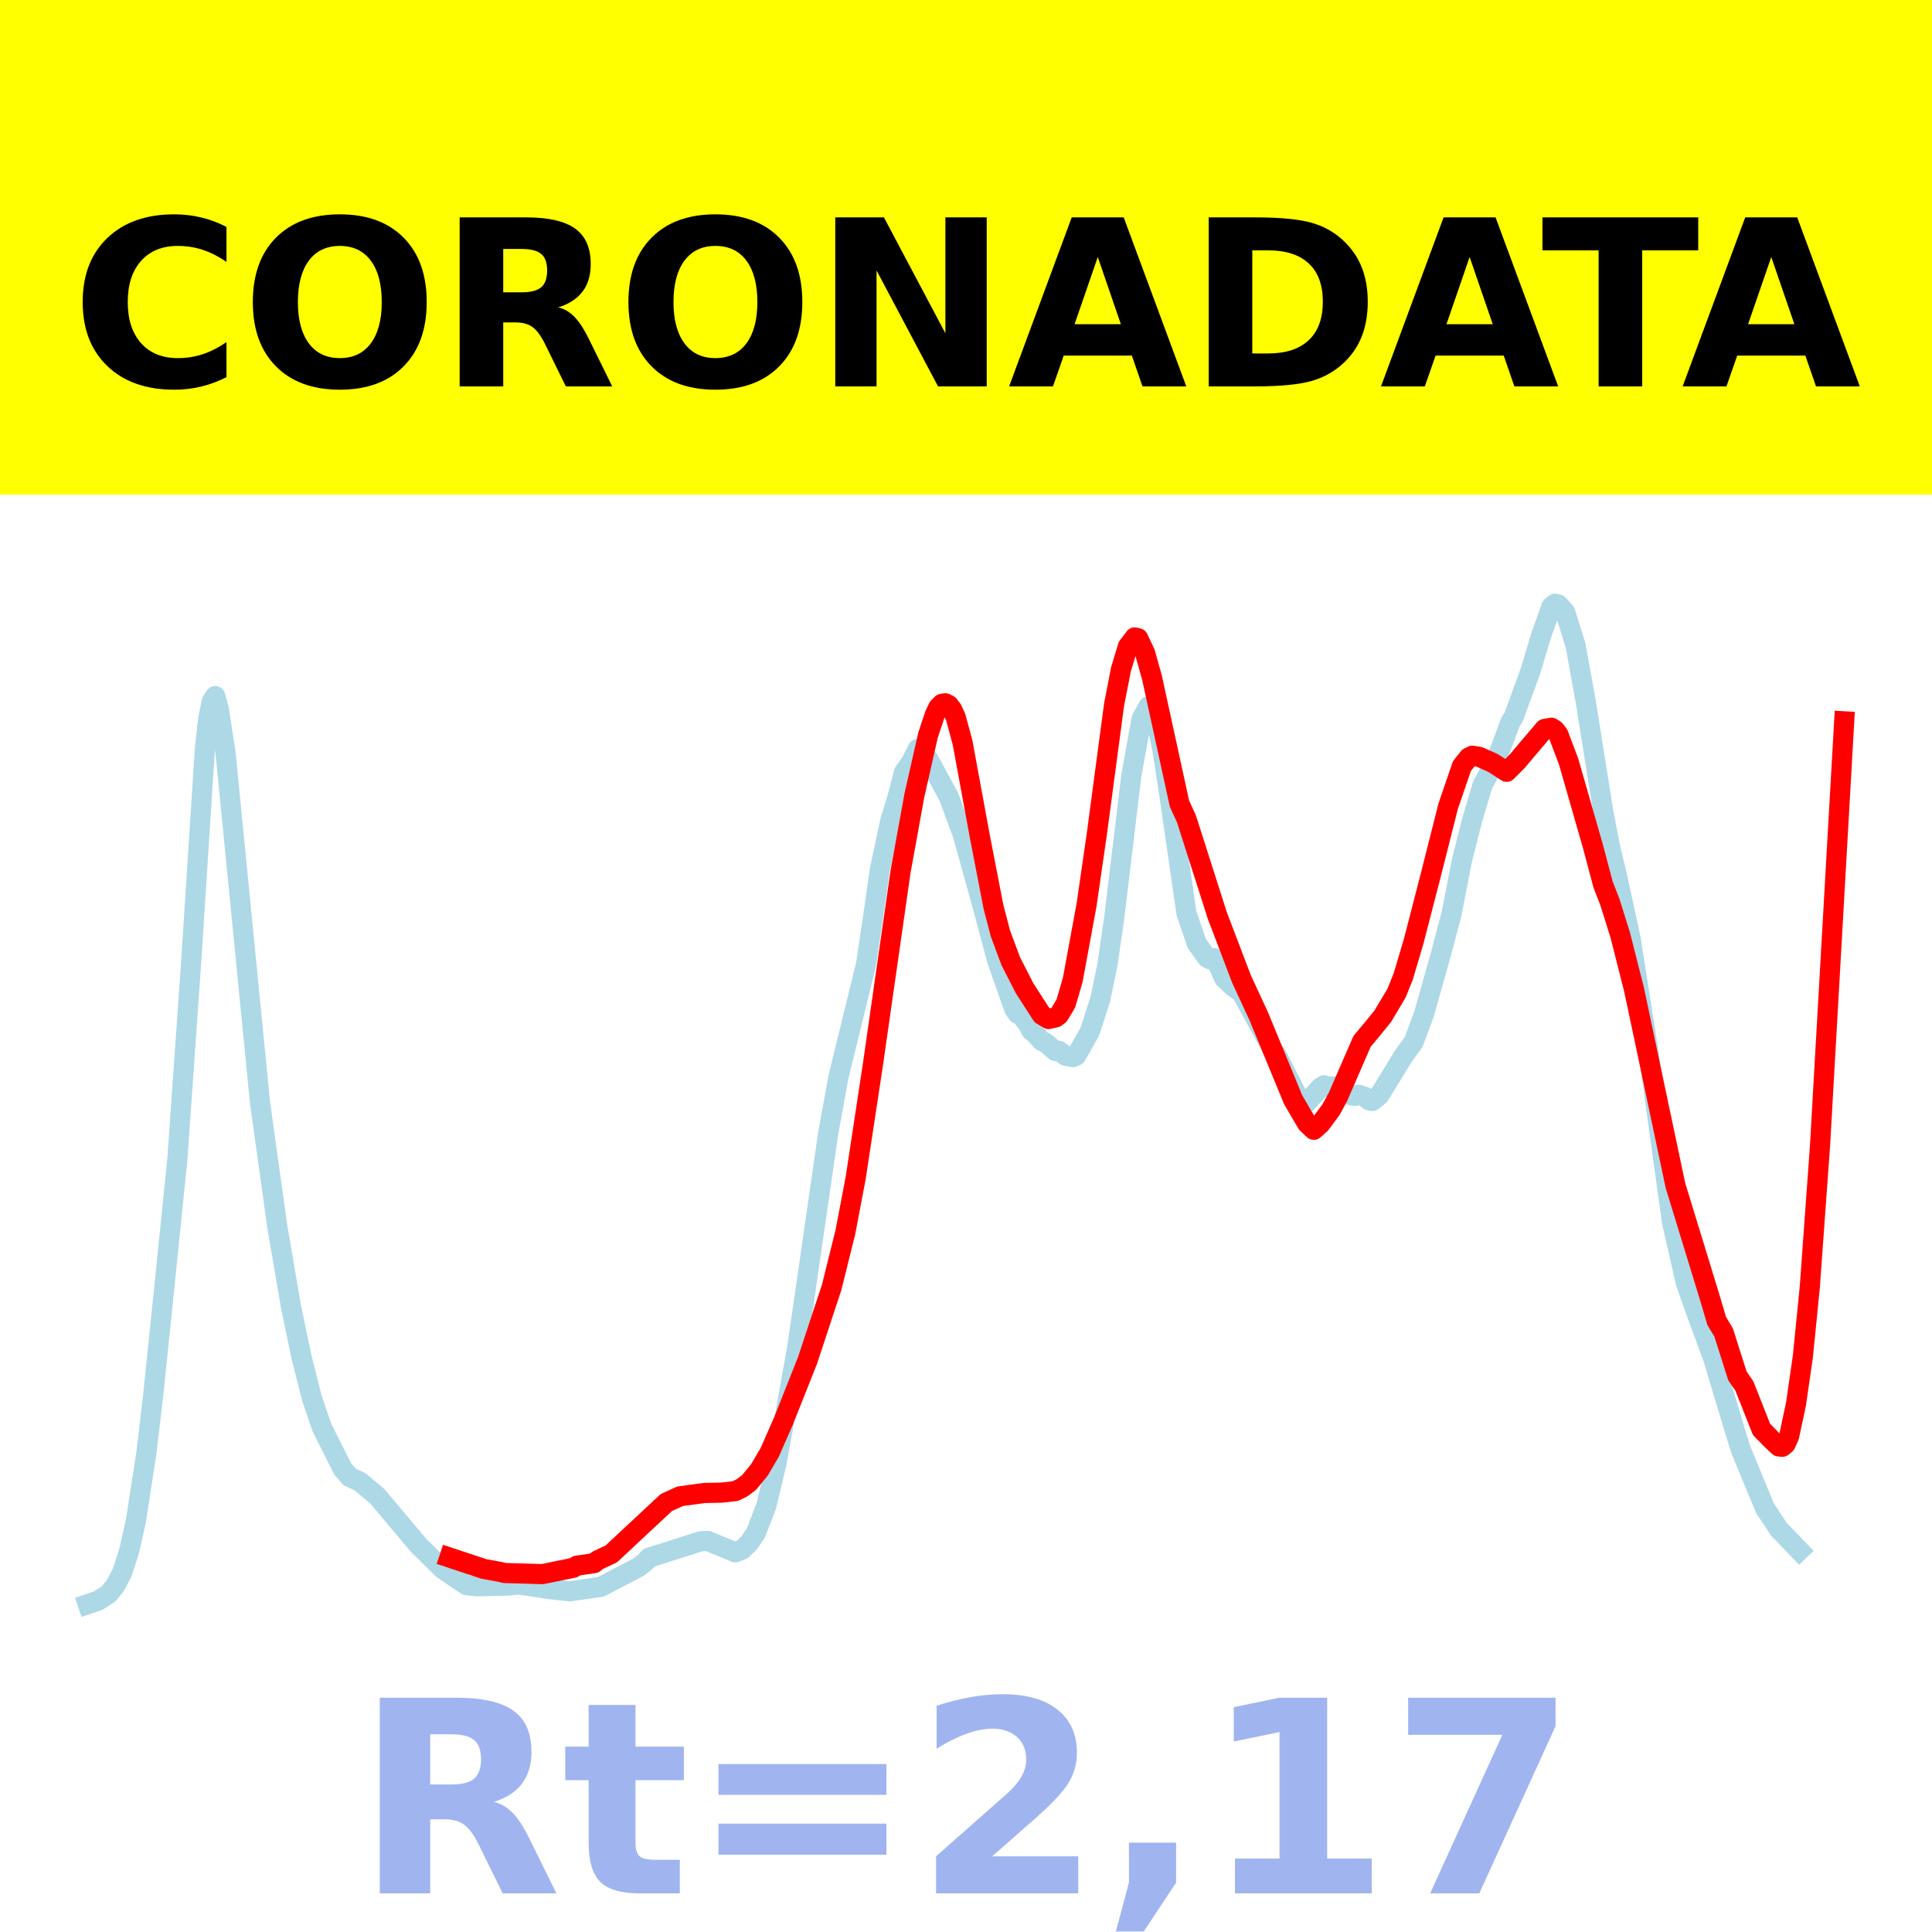
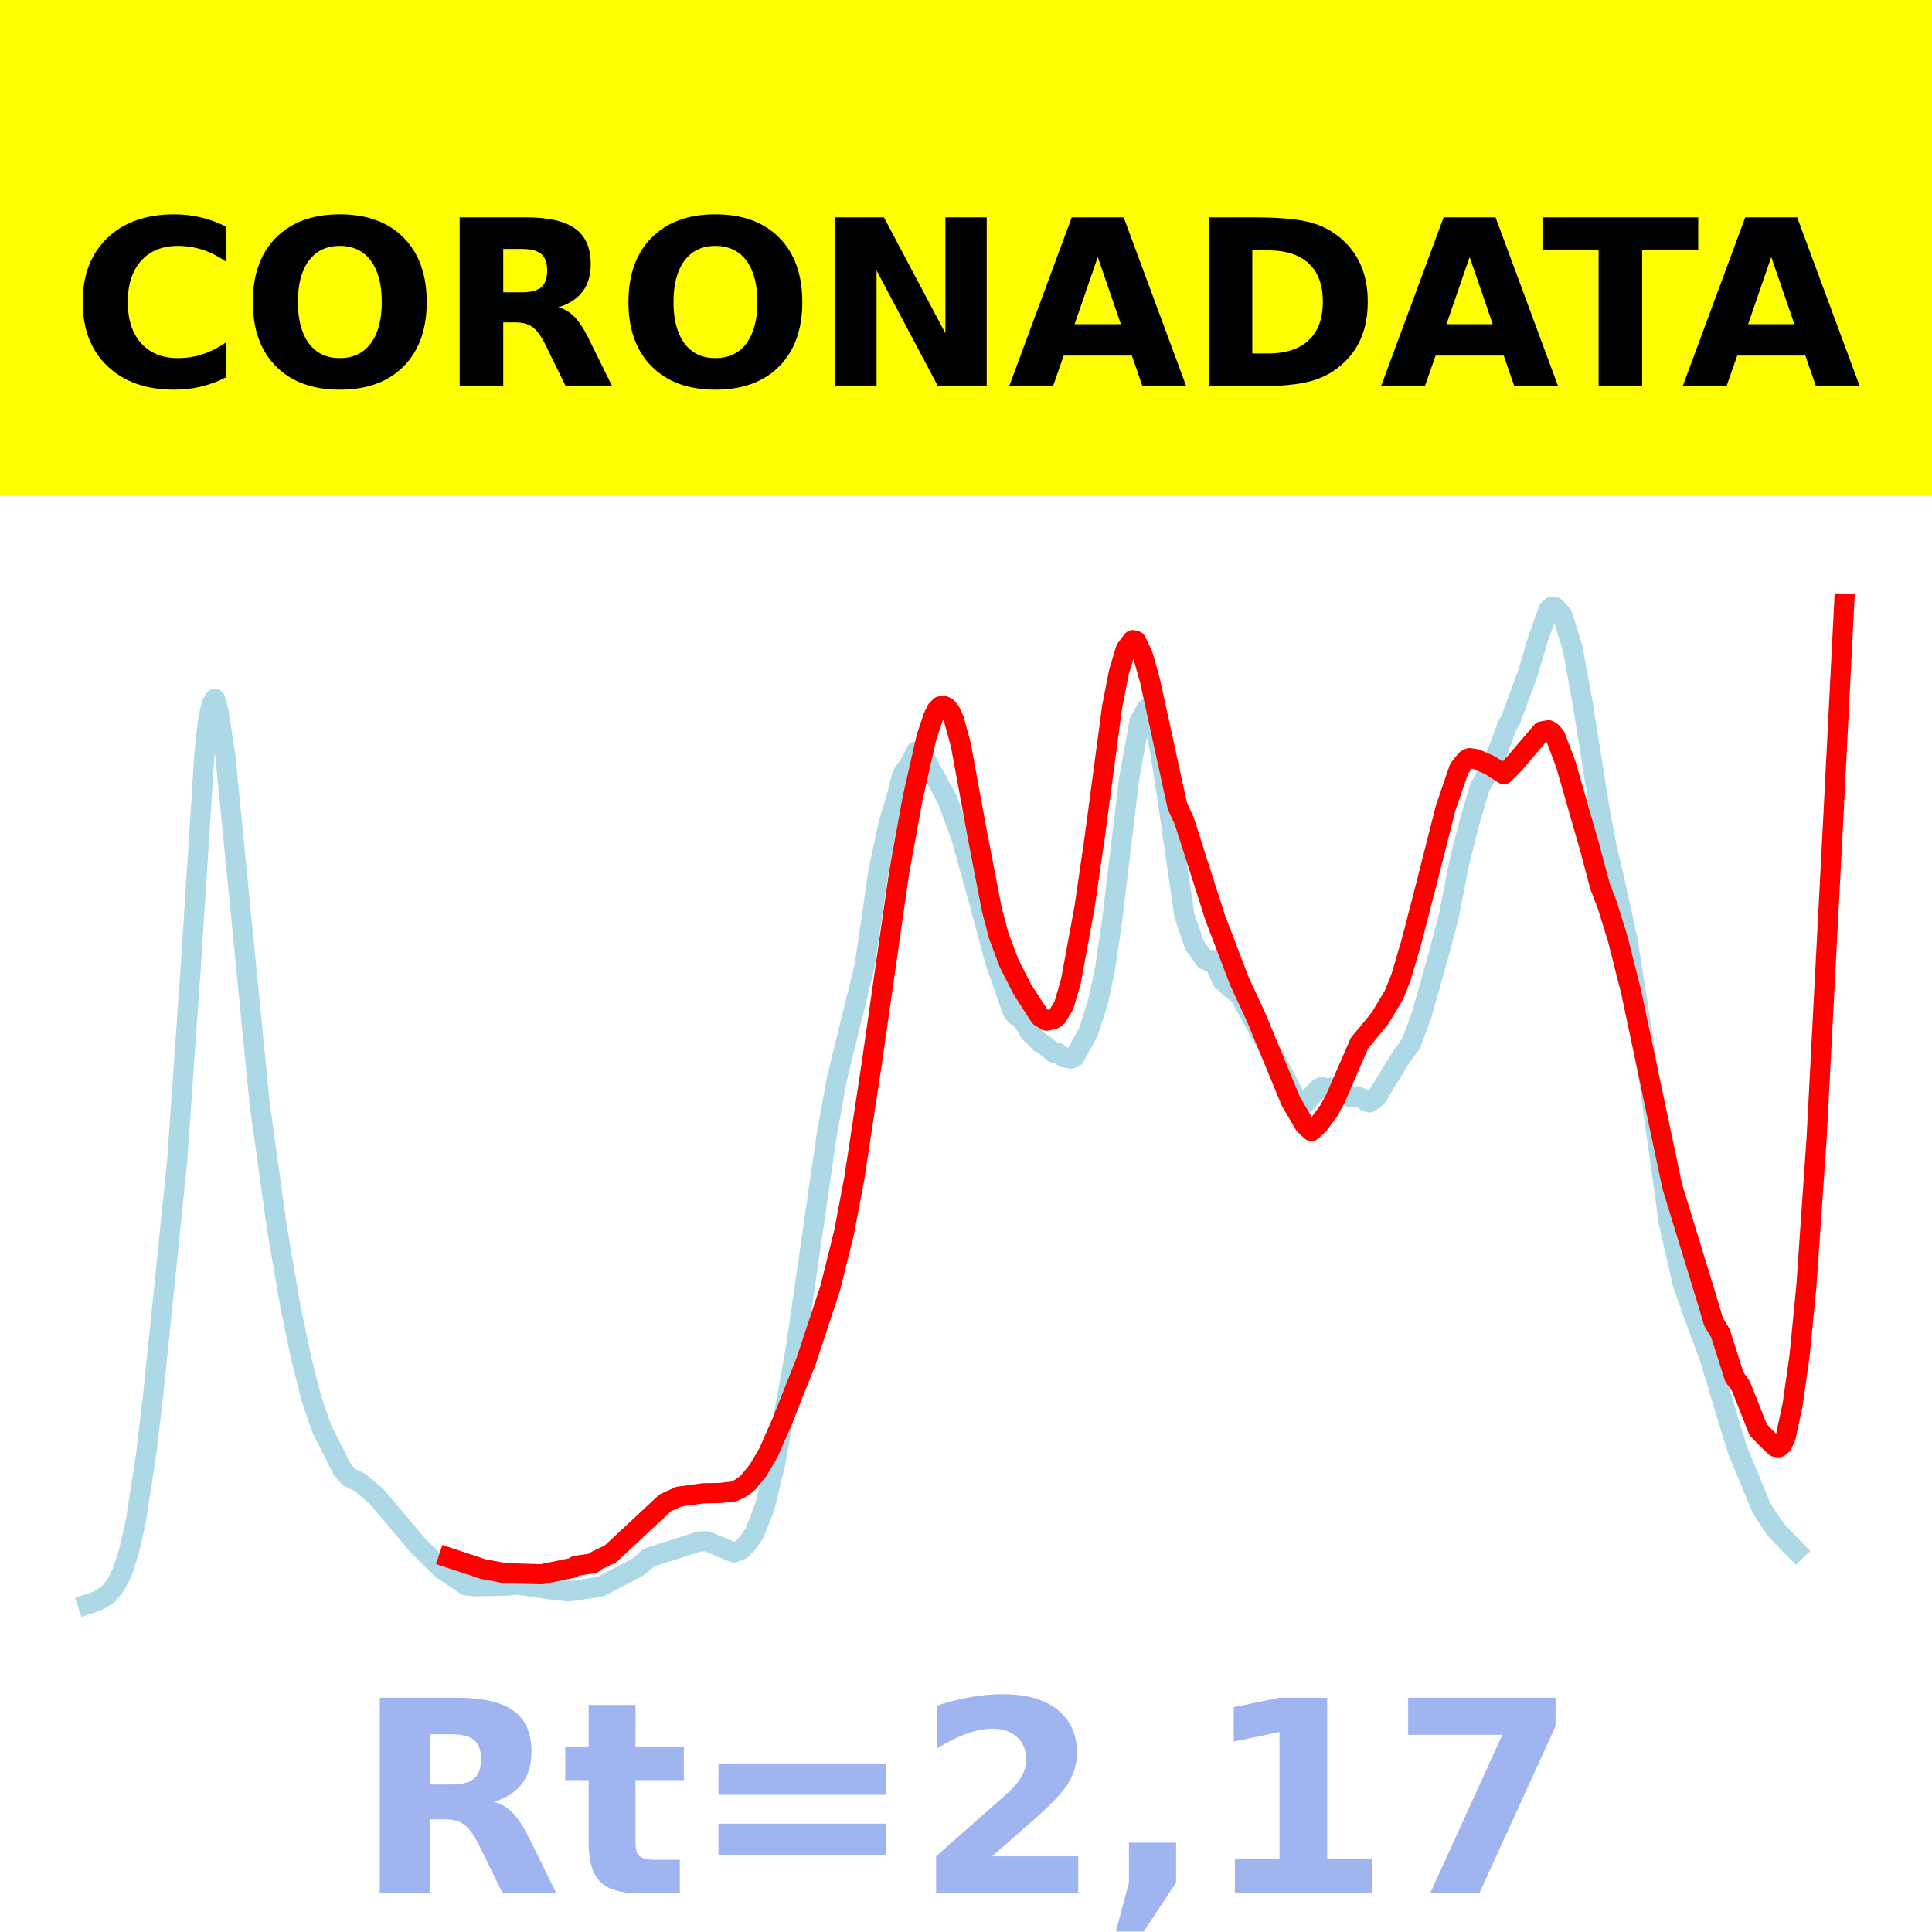
<svg xmlns="http://www.w3.org/2000/svg" xmlns:xlink="http://www.w3.org/1999/xlink" height="144pt" version="1.1" viewBox="0 0 144 144" width="144pt">
  <defs>
    <style type="text/css">*{stroke-linecap:butt;stroke-linejoin:round;}</style>
  </defs>
  <g id="figure_1">
    <g id="patch_1">
      <path d="M 0 144  L 144 144  L 144 0  L 0 0  z " style="fill:#ffffff;" />
    </g>
    <g id="axes_1">
      <g id="patch_2">
        <path d="M 0 144  L 144 144  L 144 0  L 0 0  z " style="fill:#ffffff;" />
      </g>
      <g id="line2d_1">
-         <path clip-path="url(#pc8c5f29176)" d="M 6.545 119.565  L 7.316 119.304  L 8.086 118.81  L 8.599 118.177  L 9.112 117.191  L 9.626 115.6  L 10.139 113.303  L 10.909 108.3  L 11.422 103.954  L 12.193 96.491  L 13.219 86.401  L 14.246 71.75  L 15.273 55.78  L 15.529 53.498  L 15.786 52.276  L 16.043 51.885  L 16.299 52.803  L 16.813 56.142  L 19.38 82.173  L 20.663 91.395  L 21.69 97.397  L 22.46 101.093  L 23.23 104.152  L 24 106.416  L 25.54 109.484  L 26.053 110.081  L 26.824 110.434  L 28.107 111.506  L 31.187 115.168  L 32.984 116.941  L 34.781 118.15  L 35.551 118.23  L 37.861 118.178  L 38.631 118.099  L 40.171 118.318  L 40.941 118.444  L 42.481 118.608  L 44.791 118.271  L 47.615 116.794  L 48.128 116.378  L 48.385 116.099  L 52.235 114.876  L 52.749 114.852  L 54.802 115.703  L 55.316 115.502  L 55.829 115.005  L 56.342 114.243  L 57.112 112.248  L 57.882 109.041  L 59.422 100.429  L 61.733 84.442  L 62.503 80.226  L 64.556 71.855  L 65.07 68.378  L 65.583 64.799  L 66.353 61.19  L 66.866 59.516  L 67.38 57.554  L 67.893 56.835  L 68.406 55.819  L 68.663 55.922  L 69.176 56.548  L 70.717 59.385  L 71.743 62.152  L 73.283 67.699  L 74.31 71.549  L 75.594 75.205  L 75.85 75.569  L 76.107 75.672  L 76.62 76.336  L 76.877 76.831  L 77.134 77.034  L 77.647 77.596  L 77.904 77.698  L 78.674 78.342  L 78.93 78.323  L 79.444 78.698  L 79.957 78.791  L 80.214 78.687  L 81.241 76.864  L 82.011 74.464  L 82.524 72.005  L 83.037 68.486  L 84.321 57.818  L 85.091 53.561  L 85.604 52.642  L 85.861 52.838  L 86.118 53.383  L 86.631 55.841  L 87.144 59.153  L 88.428 68.057  L 89.198 70.315  L 89.968 71.385  L 90.225 71.514  L 90.481 71.413  L 90.738 71.771  L 91.251 72.927  L 92.021 73.643  L 92.535 73.973  L 94.845 78.221  L 95.102 78.541  L 96.898 82.06  L 97.155 82.203  L 97.412 82.166  L 98.439 81.038  L 98.695 80.892  L 98.952 81.006  L 99.722 80.951  L 100.235 81.326  L 100.749 81.654  L 101.005 81.685  L 101.262 81.595  L 101.775 81.77  L 102.032 82.007  L 102.289 82.062  L 102.802 81.654  L 104.599 78.72  L 105.369 77.652  L 106.139 75.582  L 107.422 71.018  L 108.193 68.099  L 108.963 64.137  L 109.733 61.097  L 110.503 58.502  L 111.529 56.645  L 112.043 55.273  L 112.556 53.863  L 112.813 53.459  L 114.096 49.945  L 114.866 47.364  L 115.636 45.213  L 115.893 45  L 116.15 45.054  L 116.663 45.627  L 117.433 48.11  L 118.203 52.359  L 119.487 60.434  L 120 63.113  L 120.513 65.247  L 121.54 69.981  L 122.824 78.124  L 124.62 91.083  L 125.647 95.593  L 126.417 97.781  L 127.701 101.278  L 129.241 106.407  L 129.754 108.066  L 131.551 112.411  L 132.578 113.969  L 134.118 115.57  L 134.118 115.57  " style="fill:none;stroke:#add8e6;stroke-linecap:square;stroke-width:1.5;" />
+         <path clip-path="url(#pbfac9606f9)" d="M 6.545 119.566  L 7.314 119.306  L 8.083 118.813  L 8.595 118.182  L 9.107 117.199  L 9.62 115.613  L 10.132 113.322  L 10.901 108.333  L 11.413 103.999  L 12.181 96.557  L 13.206 86.495  L 14.231 71.886  L 15.256 55.96  L 15.512 53.685  L 15.768 52.467  L 16.024 52.076  L 16.28 52.992  L 16.793 56.321  L 19.355 82.279  L 20.635 91.475  L 21.66 97.46  L 22.429 101.146  L 23.197 104.196  L 23.966 106.454  L 25.503 109.513  L 26.015 110.109  L 26.784 110.46  L 28.065 111.53  L 31.139 115.182  L 32.932 116.95  L 34.725 118.156  L 35.494 118.235  L 37.8 118.183  L 38.568 118.105  L 40.105 118.323  L 40.874 118.448  L 42.411 118.611  L 44.717 118.275  L 47.535 116.803  L 48.047 116.388  L 48.303 116.11  L 52.146 114.891  L 52.658 114.866  L 54.708 115.715  L 55.22 115.514  L 55.732 115.019  L 56.245 114.259  L 57.013 112.27  L 57.782 109.072  L 59.319 100.484  L 61.625 84.542  L 62.393 80.338  L 64.443 71.99  L 64.955 68.523  L 65.467 64.954  L 66.236 61.356  L 66.748 59.686  L 67.261 57.729  L 67.773 57.012  L 68.285 55.999  L 68.542 56.102  L 69.054 56.726  L 70.591 59.555  L 71.616 62.315  L 73.153 67.846  L 74.178 71.685  L 75.458 75.331  L 75.715 75.694  L 75.971 75.797  L 76.483 76.458  L 76.739 76.953  L 76.996 77.155  L 77.508 77.715  L 77.764 77.817  L 78.533 78.459  L 78.789 78.44  L 79.301 78.814  L 79.814 78.907  L 80.07 78.803  L 81.094 76.985  L 81.863 74.592  L 82.375 72.14  L 82.888 68.63  L 84.169 57.993  L 84.937 53.747  L 85.45 52.831  L 85.706 53.027  L 85.962 53.57  L 86.474 56.021  L 86.987 59.324  L 88.268 68.202  L 89.036 70.454  L 89.805 71.522  L 90.061 71.65  L 90.317 71.55  L 90.573 71.906  L 91.086 73.059  L 91.854 73.773  L 92.366 74.102  L 94.672 78.338  L 94.928 78.658  L 96.722 82.167  L 96.978 82.309  L 97.234 82.272  L 98.259 81.147  L 98.515 81.002  L 98.771 81.116  L 99.54 81.061  L 100.052 81.435  L 100.564 81.762  L 100.82 81.792  L 101.077 81.703  L 101.589 81.877  L 101.845 82.114  L 102.101 82.169  L 102.614 81.761  L 104.407 78.836  L 105.176 77.771  L 105.944 75.707  L 107.225 71.155  L 107.994 68.245  L 108.762 64.294  L 109.531 61.262  L 110.299 58.675  L 111.324 56.823  L 111.836 55.455  L 112.349 54.049  L 112.605 53.646  L 113.886 50.142  L 114.654 47.568  L 115.423 45.423  L 115.679 45.211  L 115.935 45.265  L 116.448 45.836  L 117.216 48.312  L 117.985 52.549  L 119.266 60.602  L 119.778 63.273  L 120.29 65.401  L 121.315 70.122  L 122.596 78.242  L 124.389 91.164  L 125.414 95.661  L 126.183 97.844  L 127.463 101.33  L 129.001 106.446  L 129.513 108.099  L 131.306 112.432  L 132.331 113.986  L 133.868 115.582  L 133.868 115.582  " style="fill:none;stroke:#add8e6;stroke-linecap:square;stroke-width:1.5;" />
      </g>
      <g id="line2d_2">
-         <path clip-path="url(#pc8c5f29176)" d="M 33.497 116.088  L 36.064 116.94  L 37.348 117.176  L 37.604 117.242  L 40.428 117.325  L 42.738 116.854  L 42.995 116.697  L 44.278 116.509  L 44.535 116.301  L 45.561 115.819  L 49.668 111.988  L 50.695 111.522  L 52.492 111.278  L 53.775 111.254  L 54.802 111.136  L 55.316 110.886  L 55.829 110.497  L 56.599 109.562  L 57.369 108.253  L 58.396 105.915  L 60.193 101.386  L 61.989 95.944  L 63.016 91.806  L 63.786 87.748  L 65.07 79.289  L 67.123 64.961  L 68.15 59.297  L 69.176 54.772  L 69.69 53.232  L 69.947 52.713  L 70.203 52.457  L 70.46 52.42  L 70.717 52.547  L 70.973 52.891  L 71.23 53.447  L 71.743 55.341  L 73.027 62.315  L 74.053 67.616  L 74.567 69.578  L 75.337 71.644  L 76.364 73.653  L 77.647 75.646  L 78.16 75.952  L 78.674 75.834  L 78.93 75.648  L 79.444 74.791  L 79.957 73.028  L 80.984 67.456  L 81.754 62.142  L 83.037 52.515  L 83.551 49.887  L 84.064 48.187  L 84.578 47.509  L 84.834 47.574  L 85.348 48.669  L 85.861 50.502  L 87.914 59.909  L 88.428 61.022  L 90.738 68.256  L 92.535 72.972  L 93.818 75.741  L 96.385 81.969  L 97.412 83.728  L 97.925 84.209  L 98.439 83.745  L 99.209 82.7  L 99.722 81.759  L 101.519 77.617  L 102.289 76.698  L 103.059 75.748  L 104.086 74.03  L 104.599 72.753  L 105.369 70.148  L 106.652 65.179  L 107.936 60.097  L 108.963 57.098  L 109.476 56.457  L 109.733 56.328  L 110.246 56.407  L 111.273 56.865  L 112.299 57.527  L 113.07 56.753  L 115.123 54.331  L 115.636 54.241  L 115.893 54.407  L 116.15 54.735  L 116.92 56.779  L 118.717 63.043  L 119.487 65.94  L 120 67.255  L 120.77 69.725  L 121.797 73.778  L 124.877 88.358  L 127.444 96.735  L 127.957 98.469  L 128.471 99.316  L 129.497 102.552  L 130.011 103.295  L 131.294 106.539  L 132.064 107.324  L 132.578 107.808  L 132.834 107.838  L 133.091 107.626  L 133.348 107.061  L 133.861 104.662  L 134.374 101.113  L 134.888 95.974  L 135.658 85.334  L 137.455 53.764  L 137.455 53.764  " style="fill:none;stroke:#ff0000;stroke-linecap:square;stroke-width:1.5;" />
+         <path clip-path="url(#pbfac9606f9)" d="M 33.445 116.099  L 36.006 116.948  L 37.287 117.184  L 37.543 117.249  L 40.362 117.333  L 42.667 116.863  L 42.923 116.706  L 44.204 116.519  L 44.46 116.312  L 45.485 115.831  L 49.584 112.011  L 50.609 111.546  L 52.402 111.303  L 53.683 111.278  L 54.708 111.161  L 55.22 110.912  L 55.732 110.524  L 56.501 109.591  L 57.27 108.286  L 58.294 105.955  L 60.088 101.438  L 61.881 96.012  L 62.906 91.886  L 63.674 87.839  L 64.955 79.404  L 67.004 65.116  L 68.029 59.467  L 69.054 54.955  L 69.566 53.419  L 69.822 52.902  L 70.079 52.647  L 70.335 52.61  L 70.591 52.736  L 70.847 53.079  L 71.103 53.634  L 71.616 55.522  L 72.897 62.477  L 73.921 67.764  L 74.434 69.719  L 75.202 71.78  L 76.227 73.784  L 77.508 75.77  L 78.02 76.076  L 78.533 75.958  L 78.789 75.773  L 79.301 74.918  L 79.814 73.16  L 80.838 67.603  L 81.607 62.305  L 82.888 52.705  L 83.4 50.084  L 83.912 48.388  L 84.425 47.712  L 84.681 47.778  L 85.193 48.869  L 85.706 50.697  L 87.755 60.078  L 88.268 61.188  L 90.573 68.402  L 92.366 73.104  L 93.647 75.865  L 96.209 82.076  L 97.234 83.83  L 97.746 84.309  L 98.259 83.846  L 99.027 82.805  L 99.54 81.867  L 101.333 77.736  L 102.101 76.82  L 102.87 75.872  L 103.895 74.159  L 104.407 72.886  L 105.176 70.288  L 106.457 65.333  L 107.737 60.265  L 108.762 57.275  L 109.275 56.635  L 109.531 56.507  L 110.043 56.586  L 111.068 57.043  L 112.093 57.703  L 112.861 56.931  L 114.911 54.516  L 115.423 54.426  L 115.679 54.592  L 115.935 54.919  L 116.704 56.957  L 118.497 63.203  L 119.266 66.092  L 119.778 67.403  L 120.547 69.866  L 121.571 73.908  L 124.645 88.447  L 127.207 96.8  L 127.72 98.529  L 128.232 99.374  L 129.257 102.601  L 129.769 103.342  L 131.05 106.577  L 131.819 107.36  L 132.331 107.842  L 132.587 107.872  L 132.843 107.661  L 133.099 107.096  L 133.612 104.69  L 134.124 101.086  L 134.637 95.864  L 135.405 84.742  L 136.686 60.167  L 137.455 45  L 137.455 45  " style="fill:none;stroke:#ff0000;stroke-linecap:square;stroke-width:1.5;" />
      </g>
      <g id="patch_3">
-         <path d="M 0 144  L 0 0  " style="fill:none;stroke:#ffffff;stroke-linecap:square;stroke-linejoin:miter;stroke-width:0.8;" />
+         <path d="M 0 144  L 0 -0  " style="fill:none;stroke:#ffffff;stroke-linecap:square;stroke-linejoin:miter;stroke-width:0.8;" />
      </g>
      <g id="patch_4">
-         <path d="M 144 144  L 144 0  " style="fill:none;stroke:#ffffff;stroke-linecap:square;stroke-linejoin:miter;stroke-width:0.8;" />
+         <path d="M 144 144  L 144 -0  " style="fill:none;stroke:#ffffff;stroke-linecap:square;stroke-linejoin:miter;stroke-width:0.8;" />
      </g>
      <g id="patch_5">
        <path d="M 0 144  L 144 144  " style="fill:none;stroke:#ffffff;stroke-linecap:square;stroke-linejoin:miter;stroke-width:0.8;" />
      </g>
      <g id="patch_6">
        <path d="M 0 0  L 144 0  " style="fill:none;stroke:#ffffff;stroke-linecap:square;stroke-linejoin:miter;stroke-width:0.8;" />
      </g>
    </g>
    <g id="text_1">
      <g id="patch_7">
        <path d="M -64.848 36.368  L 208.848 36.368  L 208.848 -7.654  L -64.848 -7.654  z " style="fill:#ffff00;stroke:#ffff00;stroke-linejoin:miter;" />
      </g>
      <g transform="translate(72 9.45018)scale(0.1728 -0.1728)" />
      <g transform="translate(-60.87375 28.8)scale(0.1728 -0.1728)">
        <defs>
          <path id="DejaVuSans-Bold-32" />
          <path d="M 67 4  Q 61.812 1.312 56.203 -0.047  Q 50.594 -1.422 44.484 -1.422  Q 26.266 -1.422 15.625 8.766  Q 4.984 18.953 4.984 36.375  Q 4.984 53.859 15.625 64.031  Q 26.266 74.219 44.484 74.219  Q 50.594 74.219 56.203 72.844  Q 61.812 71.484 67 68.797  L 67 53.719  Q 61.766 57.281 56.688 58.938  Q 51.609 60.594 46 60.594  Q 35.938 60.594 30.172 54.141  Q 24.422 47.703 24.422 36.375  Q 24.422 25.094 30.172 18.641  Q 35.938 12.203 46 12.203  Q 51.609 12.203 56.688 13.859  Q 61.766 15.531 67 19.094  z " id="DejaVuSans-Bold-67" />
          <path d="M 42.484 60.594  Q 33.891 60.594 29.156 54.25  Q 24.422 47.906 24.422 36.375  Q 24.422 24.906 29.156 18.547  Q 33.891 12.203 42.484 12.203  Q 51.125 12.203 55.859 18.547  Q 60.594 24.906 60.594 36.375  Q 60.594 47.906 55.859 54.25  Q 51.125 60.594 42.484 60.594  z M 42.484 74.219  Q 60.062 74.219 70.016 64.156  Q 79.984 54.109 79.984 36.375  Q 79.984 18.703 70.016 8.641  Q 60.062 -1.422 42.484 -1.422  Q 24.953 -1.422 14.969 8.641  Q 4.984 18.703 4.984 36.375  Q 4.984 54.109 14.969 64.156  Q 24.953 74.219 42.484 74.219  z " id="DejaVuSans-Bold-79" />
          <path d="M 35.891 40.578  Q 41.797 40.578 44.359 42.766  Q 46.922 44.969 46.922 50  Q 46.922 54.984 44.359 57.125  Q 41.797 59.281 35.891 59.281  L 27.984 59.281  L 27.984 40.578  z M 27.984 27.594  L 27.984 0  L 9.188 0  L 9.188 72.906  L 37.891 72.906  Q 52.297 72.906 59 68.062  Q 65.719 63.234 65.719 52.781  Q 65.719 45.562 62.219 40.922  Q 58.734 36.281 51.703 34.078  Q 55.562 33.203 58.609 30.094  Q 61.672 27 64.797 20.703  L 75 0  L 54.984 0  L 46.094 18.109  Q 43.406 23.578 40.641 25.578  Q 37.891 27.594 33.297 27.594  z " id="DejaVuSans-Bold-82" />
          <path d="M 9.188 72.906  L 30.172 72.906  L 56.688 22.906  L 56.688 72.906  L 74.516 72.906  L 74.516 0  L 53.516 0  L 27 50  L 27 0  L 9.188 0  z " id="DejaVuSans-Bold-78" />
          <path d="M 53.422 13.281  L 24.031 13.281  L 19.391 0  L 0.484 0  L 27.484 72.906  L 49.906 72.906  L 76.906 0  L 58.016 0  z M 28.719 26.812  L 48.688 26.812  L 38.719 55.812  z " id="DejaVuSans-Bold-65" />
          <path d="M 27.984 58.688  L 27.984 14.203  L 34.719 14.203  Q 46.234 14.203 52.312 19.922  Q 58.406 25.641 58.406 36.531  Q 58.406 47.359 52.344 53.016  Q 46.297 58.688 34.719 58.688  z M 9.188 72.906  L 29 72.906  Q 45.609 72.906 53.734 70.531  Q 61.859 68.172 67.672 62.5  Q 72.797 57.562 75.281 51.109  Q 77.781 44.672 77.781 36.531  Q 77.781 28.266 75.281 21.797  Q 72.797 15.328 67.672 10.406  Q 61.812 4.734 53.609 2.359  Q 45.406 0 29 0  L 9.188 0  z " id="DejaVuSans-Bold-68" />
          <path d="M 0.484 72.906  L 67.672 72.906  L 67.672 58.688  L 43.5 58.688  L 43.5 0  L 24.703 0  L 24.703 58.688  L 0.484 58.688  z " id="DejaVuSans-Bold-84" />
        </defs>
        <use xlink:href="#DejaVuSans-Bold-32" />
        <use x="34.814" xlink:href="#DejaVuSans-Bold-32" />
        <use x="69.629" xlink:href="#DejaVuSans-Bold-32" />
        <use x="104.443" xlink:href="#DejaVuSans-Bold-32" />
        <use x="139.258" xlink:href="#DejaVuSans-Bold-32" />
        <use x="174.072" xlink:href="#DejaVuSans-Bold-32" />
        <use x="208.887" xlink:href="#DejaVuSans-Bold-32" />
        <use x="243.701" xlink:href="#DejaVuSans-Bold-32" />
        <use x="278.516" xlink:href="#DejaVuSans-Bold-32" />
        <use x="313.33" xlink:href="#DejaVuSans-Bold-32" />
        <use x="348.145" xlink:href="#DejaVuSans-Bold-32" />
        <use x="382.959" xlink:href="#DejaVuSans-Bold-67" />
        <use x="456.348" xlink:href="#DejaVuSans-Bold-79" />
        <use x="541.357" xlink:href="#DejaVuSans-Bold-82" />
        <use x="618.359" xlink:href="#DejaVuSans-Bold-79" />
        <use x="703.369" xlink:href="#DejaVuSans-Bold-78" />
        <use x="787.061" xlink:href="#DejaVuSans-Bold-65" />
        <use x="864.453" xlink:href="#DejaVuSans-Bold-68" />
        <use x="947.461" xlink:href="#DejaVuSans-Bold-65" />
        <use x="1017.104" xlink:href="#DejaVuSans-Bold-84" />
        <use x="1077.566" xlink:href="#DejaVuSans-Bold-65" />
        <use x="1154.959" xlink:href="#DejaVuSans-Bold-32" />
        <use x="1189.773" xlink:href="#DejaVuSans-Bold-32" />
        <use x="1224.588" xlink:href="#DejaVuSans-Bold-32" />
        <use x="1259.402" xlink:href="#DejaVuSans-Bold-32" />
        <use x="1294.217" xlink:href="#DejaVuSans-Bold-32" />
        <use x="1329.031" xlink:href="#DejaVuSans-Bold-32" />
        <use x="1363.846" xlink:href="#DejaVuSans-Bold-32" />
        <use x="1398.66" xlink:href="#DejaVuSans-Bold-32" />
        <use x="1433.475" xlink:href="#DejaVuSans-Bold-32" />
        <use x="1468.289" xlink:href="#DejaVuSans-Bold-32" />
        <use x="1503.104" xlink:href="#DejaVuSans-Bold-32" />
      </g>
    </g>
    <g id="text_2">
      <g style="fill:#4169e1;opacity:0.5;" transform="translate(26.46875 141.12)scale(0.2 -0.2)">
        <defs>
          <path d="M 27.484 70.219  L 27.484 54.688  L 45.516 54.688  L 45.516 42.188  L 27.484 42.188  L 27.484 19  Q 27.484 15.188 29 13.844  Q 30.516 12.5 35.016 12.5  L 44 12.5  L 44 0  L 29 0  Q 18.656 0 14.328 4.312  Q 10.016 8.641 10.016 19  L 10.016 42.188  L 1.312 42.188  L 1.312 54.688  L 10.016 54.688  L 10.016 70.219  z " id="DejaVuSans-Bold-116" />
          <path d="M 10.594 48.188  L 73.188 48.188  L 73.188 36.719  L 10.594 36.719  z M 10.594 25.984  L 73.188 25.984  L 73.188 14.406  L 10.594 14.406  z " id="DejaVuSans-Bold-61" />
          <path d="M 28.812 13.812  L 60.891 13.812  L 60.891 0  L 7.906 0  L 7.906 13.812  L 34.516 37.312  Q 38.094 40.531 39.797 43.609  Q 41.5 46.688 41.5 50  Q 41.5 55.125 38.062 58.25  Q 34.625 61.375 28.906 61.375  Q 24.516 61.375 19.281 59.5  Q 14.062 57.625 8.109 53.906  L 8.109 69.922  Q 14.453 72.016 20.656 73.109  Q 26.859 74.219 32.812 74.219  Q 45.906 74.219 53.156 68.453  Q 60.406 62.703 60.406 52.391  Q 60.406 46.438 57.328 41.281  Q 54.25 36.141 44.391 27.484  z " id="DejaVuSans-Bold-50" />
          <path d="M 10.203 18.891  L 27.781 18.891  L 27.781 4  L 15.719 -14.203  L 5.328 -14.203  L 10.203 4  z " id="DejaVuSans-Bold-44" />
          <path d="M 11.719 12.984  L 28.328 12.984  L 28.328 60.109  L 11.281 56.594  L 11.281 69.391  L 28.219 72.906  L 46.094 72.906  L 46.094 12.984  L 62.703 12.984  L 62.703 0  L 11.719 0  z " id="DejaVuSans-Bold-49" />
          <path d="M 6.688 72.906  L 61.625 72.906  L 61.625 62.312  L 33.203 0  L 14.891 0  L 41.797 59.078  L 6.688 59.078  z " id="DejaVuSans-Bold-55" />
        </defs>
        <use xlink:href="#DejaVuSans-Bold-82" />
        <use x="77.002" xlink:href="#DejaVuSans-Bold-116" />
        <use x="124.805" xlink:href="#DejaVuSans-Bold-61" />
        <use x="208.594" xlink:href="#DejaVuSans-Bold-50" />
        <use x="278.174" xlink:href="#DejaVuSans-Bold-44" />
        <use x="316.162" xlink:href="#DejaVuSans-Bold-49" />
        <use x="385.742" xlink:href="#DejaVuSans-Bold-55" />
      </g>
    </g>
  </g>
  <defs>
-     <clipPath id="pc8c5f29176">
+     <clipPath id="pbfac9606f9">
      <rect height="144" width="144" x="0" y="0" />
    </clipPath>
  </defs>
</svg>
